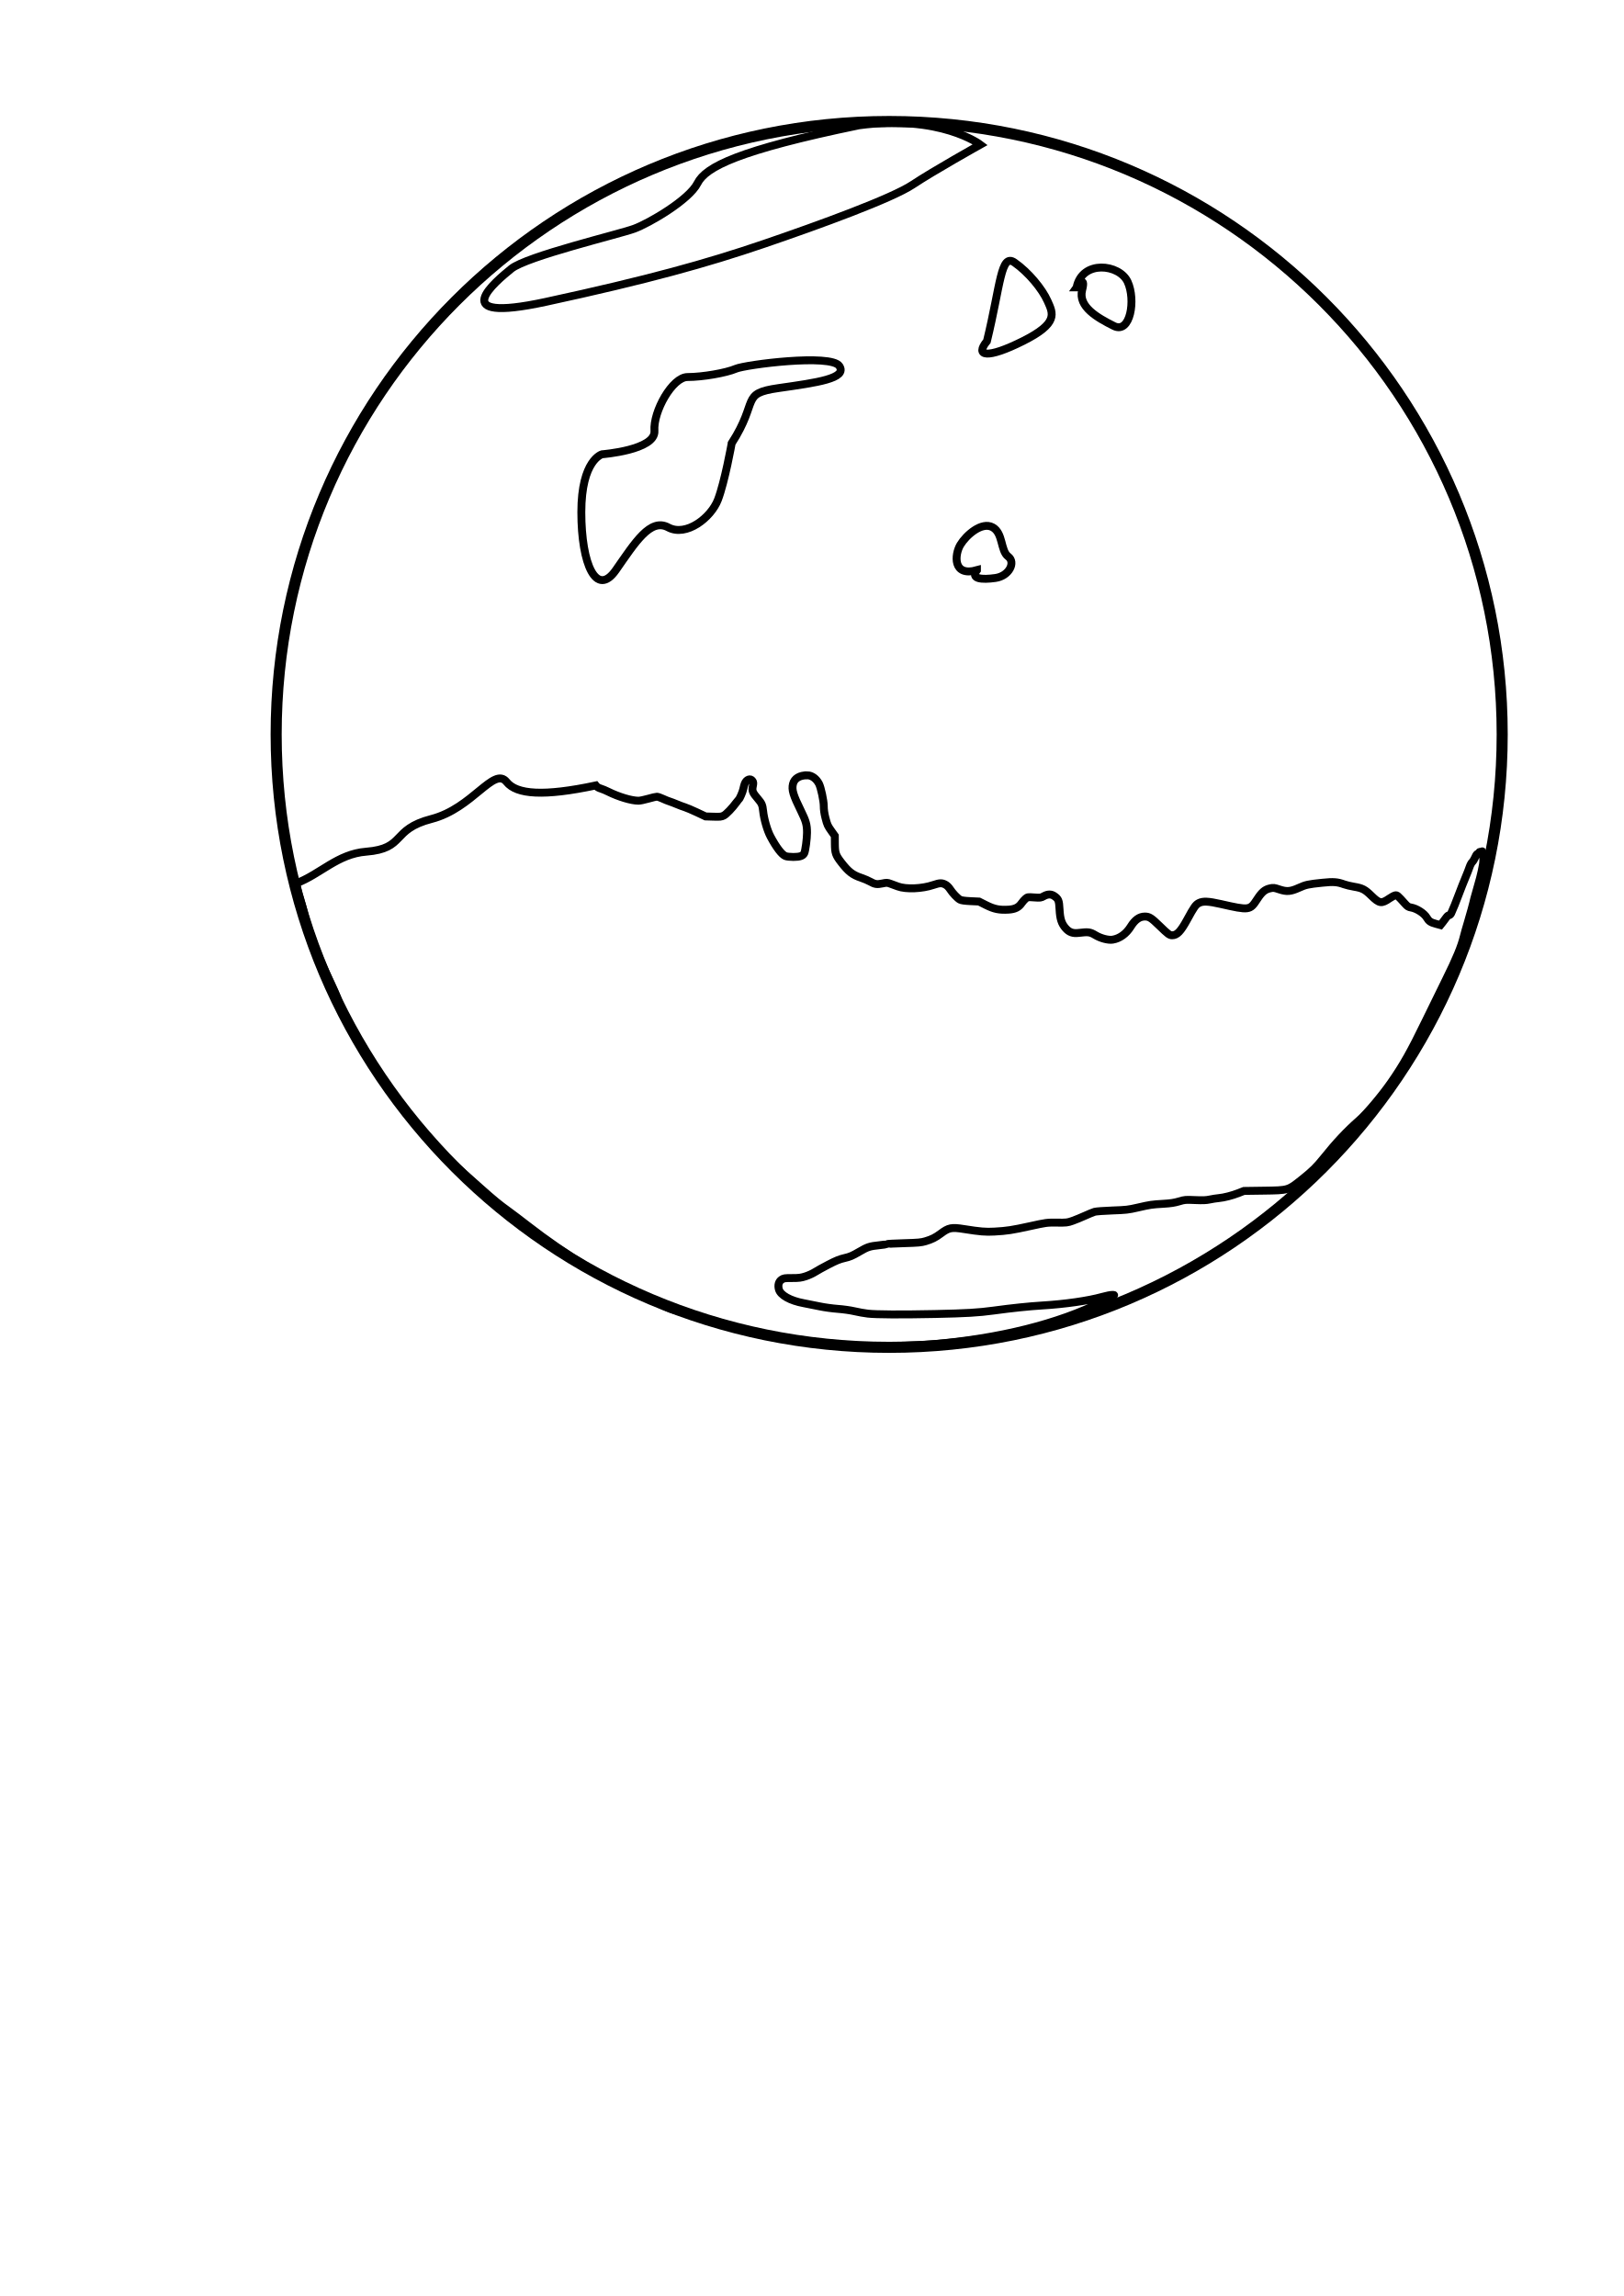
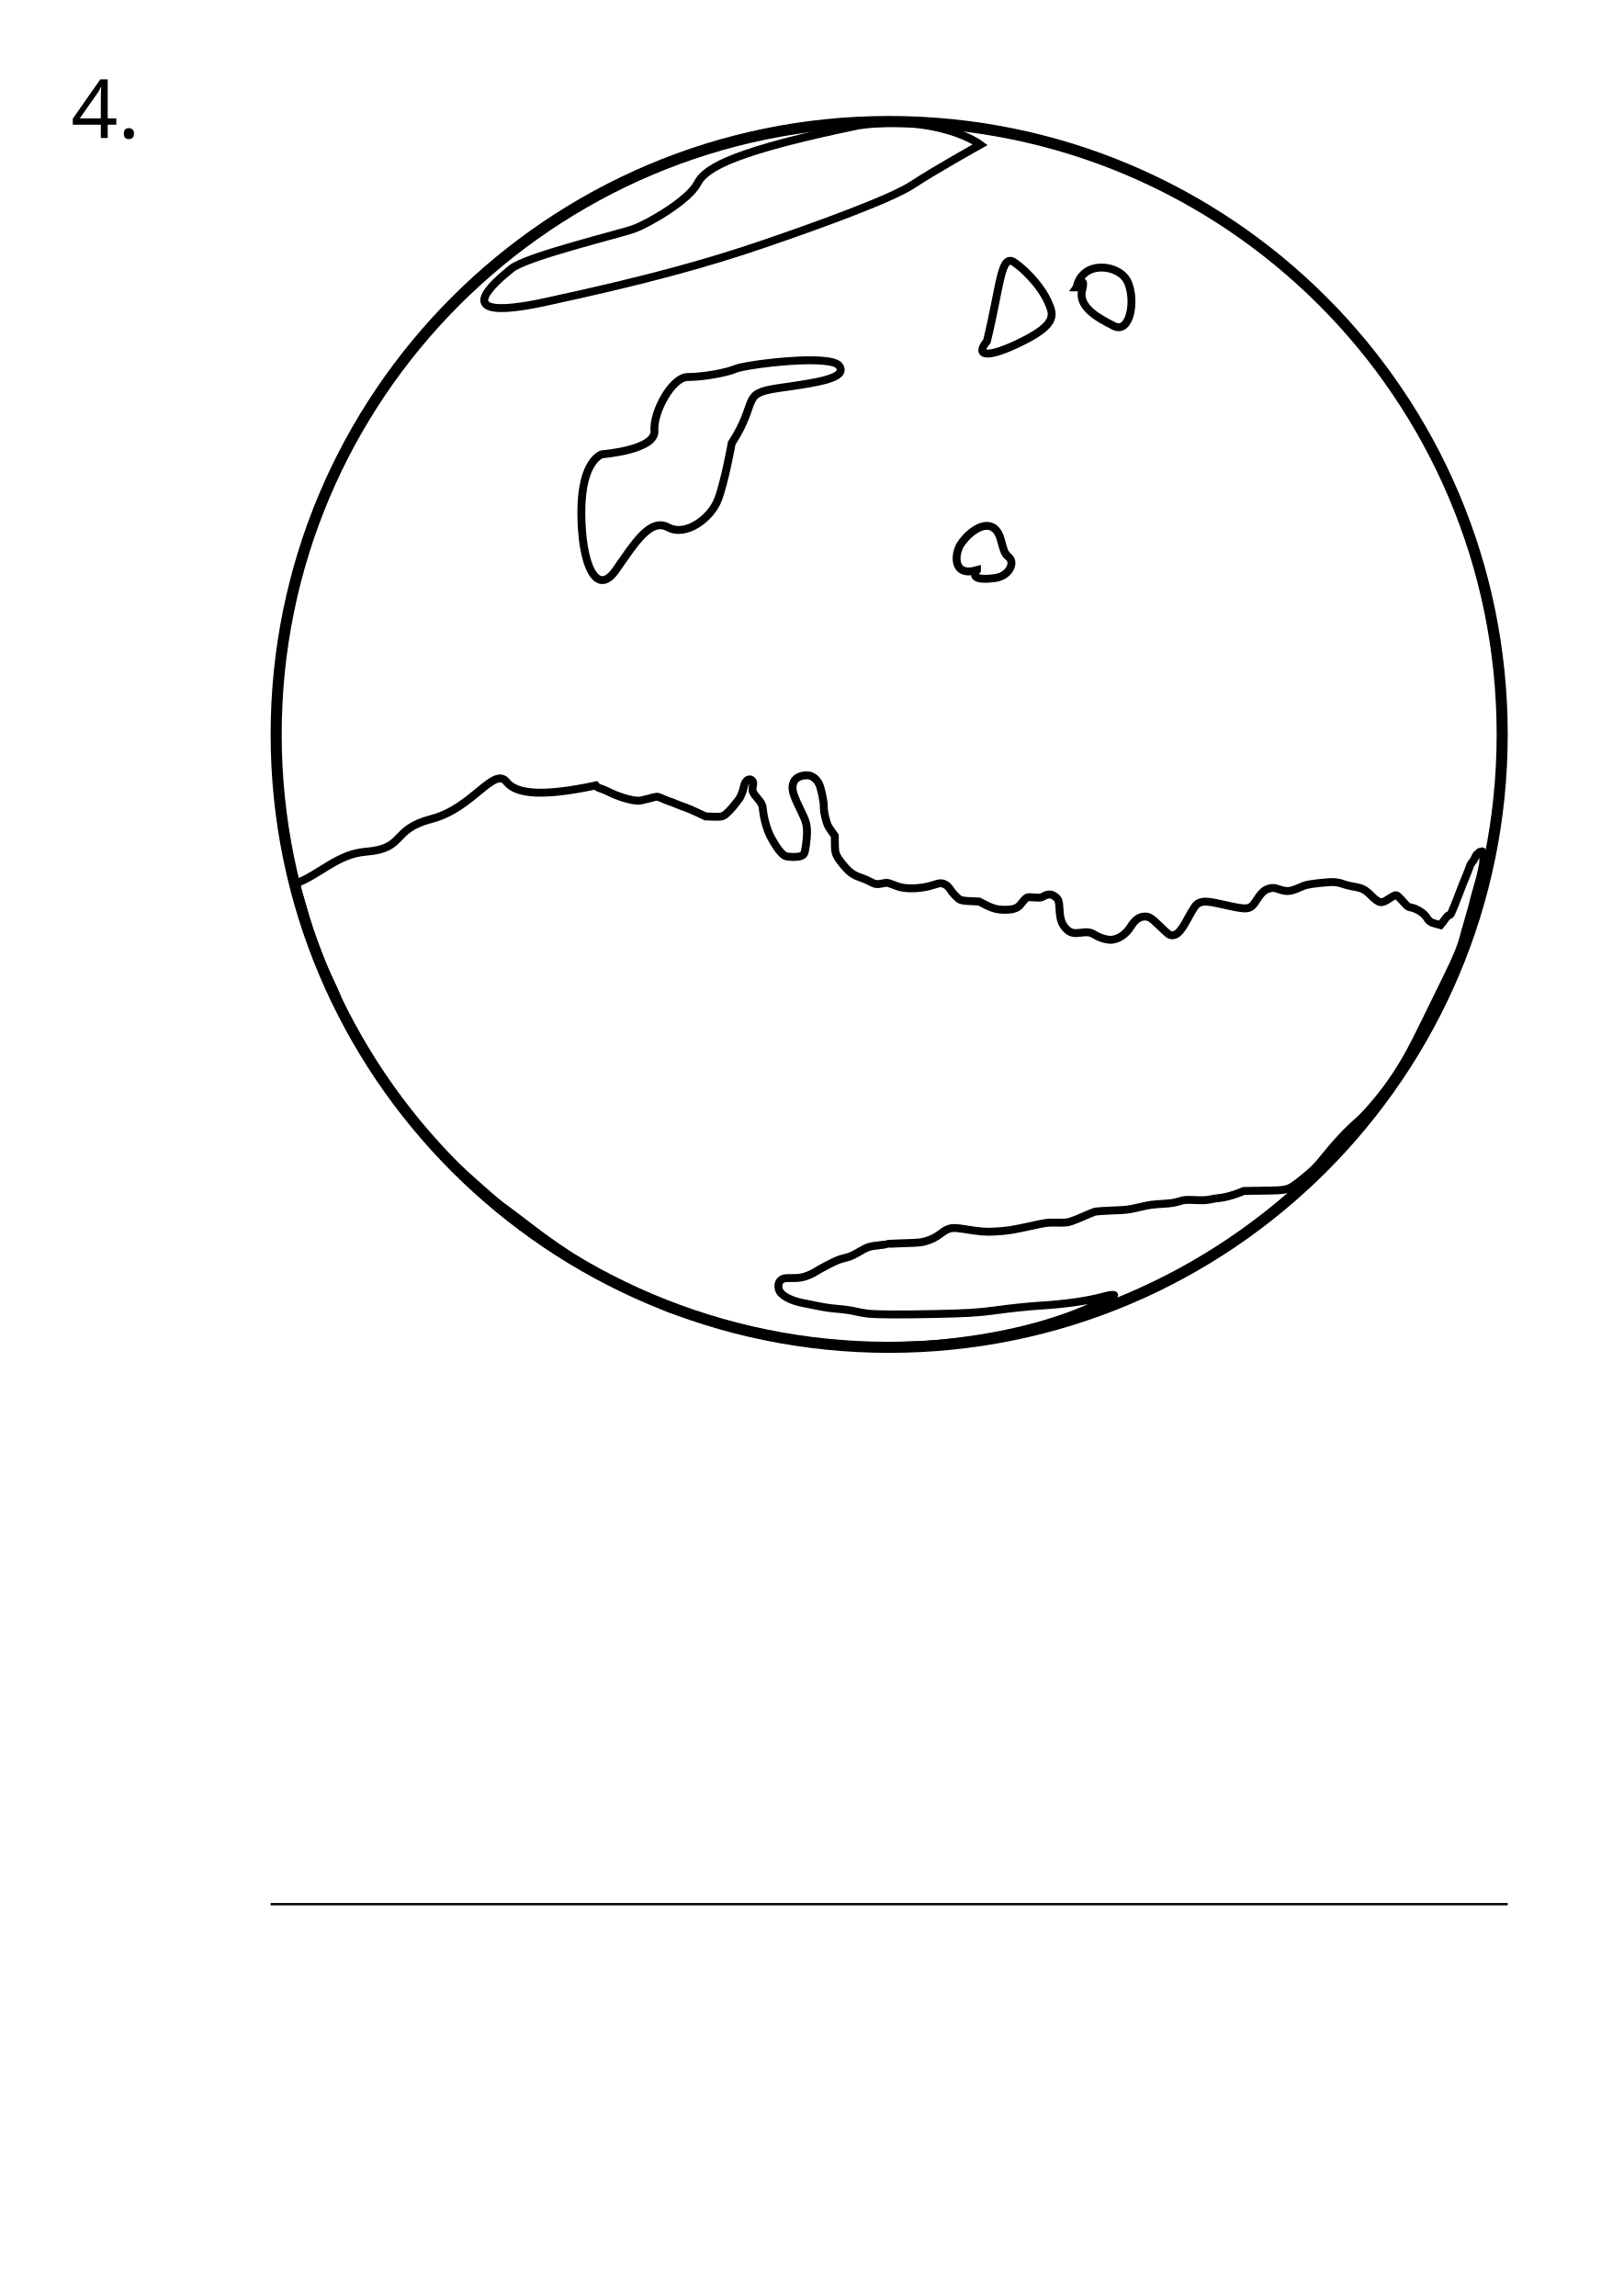
<svg xmlns="http://www.w3.org/2000/svg" width="210mm" height="297mm" viewBox="0 0 210 297" version="1.1" id="svg4764">
  <defs id="defs4758" />
  <g id="layer1">
    <g id="g5379" transform="matrix(1.022823,0,0,1.022823,-6.375969,-13.25425)">
      <path id="path5341" style="fill:none;fill-opacity:1;stroke:#000000;stroke-width:3.78;stroke-miterlimit:4;stroke-dasharray:none" d="m 409.346,419.566 c -3.653,-0.025 -6.184,1.516 -6.816,4.15 -0.668,2.785 0.063,5.227 3.875,12.963 2.371,4.812 2.847,6.555 2.84,10.363 -0.007,2.883 -0.767,8.555 -1.305,9.734 -0.593,1.301 -2.089,1.822 -5.229,1.822 -1.596,0 -3.199,-0.182 -3.797,-0.432 -1.762,-0.736 -4.344,-4.123 -7.119,-9.336 -1.573,-2.956 -3.131,-8.36 -3.537,-12.275 -0.289,-2.789 -0.658,-3.636 -2.518,-5.783 -2.499,-2.886 -2.858,-3.778 -2.404,-5.961 0.312,-1.503 0.289,-1.882 -0.148,-2.549 -0.954,-1.456 -2.929,-0.727 -3.729,1.377 -0.179,0.47 -0.48,1.58 -0.668,2.467 -0.31,1.464 -1.653,4.579 -2.145,4.973 -0.11,0.088 -0.623,0.735 -1.139,1.439 -2.004,2.737 -4.816,5.667 -6.039,6.291 -1.121,0.574 -1.743,0.638 -4.99,0.535 l -3.709,-0.117 -4.16,-1.959 c -2.288,-1.078 -4.88,-2.18 -5.76,-2.449 -0.88,-0.269 -2.608,-0.917 -3.84,-1.439 -1.232,-0.523 -2.816,-1.126 -3.52,-1.342 -0.704,-0.215 -2.165,-0.808 -3.246,-1.316 -1.081,-0.508 -2.324,-0.924 -2.76,-0.924 -0.436,0 -2.287,0.432 -4.113,0.959 -1.827,0.527 -3.922,0.959 -4.654,0.959 -3.364,0.005 -9.406,-1.799 -14.508,-4.332 -1.144,-0.568 -2.675,-1.212 -3.404,-1.43 -1.193,-0.357 -1.976,-0.815 -2.533,-1.535 -24.761,5.264 -37.747,4.396 -42.602,-1.672 -6.061,-7.576 -16.258,12.625 -35.859,17.678 -19.602,5.053 -12.124,14.143 -31.316,15.658 -13.618,1.075 -21.898,10.791 -33.316,15.084 0.5,3.058 0.969,4.941 1.834,7.432 0.367,1.056 1.248,4.197 1.957,6.98 2.137,8.387 6.587,20.446 10.828,29.34 3.371,7.069 4.659,10.005 5.613,12.795 1.331,3.89 2.466,6.231 5.197,10.723 1.499,2.465 4.346,7.577 6.324,11.361 4.313,8.251 4.738,8.961 9.416,15.693 8.616,12.4 9.543,13.597 15.258,19.668 3.148,3.344 7.687,8.311 10.086,11.039 6.995,7.956 5.234,6.26 21.348,20.576 6.693,5.946 8.923,7.781 13.328,10.959 1.936,1.397 6.099,4.547 9.25,7.002 17.91,13.952 39.42,27.171 53.791,33.055 1.936,0.793 5.825,2.628 8.641,4.078 2.816,1.45 6.055,2.871 7.199,3.158 1.144,0.288 3.519,0.865 5.279,1.283 1.76,0.418 7.882,2.155 13.602,3.859 15.708,4.68 22.661,6.281 37.68,8.672 10.677,1.7 15.793,2.228 33.68,3.477 h 0.002 c 5.048,0.352 25.556,-0.102 33.119,-0.734 32.327,-2.703 60.843,-9.824 82.004,-20.477 2.418,-1.217 4.68,-2.428 5.027,-2.689 0.594,-0.445 0.556,-0.475 -0.639,-0.479 -0.699,-0.002 -2.768,0.415 -4.598,0.926 -6.73,1.881 -17.847,3.473 -28.834,4.131 -6.178,0.37 -14.45,1.235 -23.078,2.414 -7.334,1.002 -13.109,1.342 -28.123,1.654 -16.153,0.336 -28.22,0.267 -32.043,-0.18 -1.696,-0.198 -4.576,-0.714 -6.4,-1.146 -1.872,-0.444 -5.338,-0.933 -7.957,-1.125 -2.552,-0.187 -6.367,-0.71 -8.479,-1.16 -2.112,-0.45 -5.64,-1.152 -7.84,-1.561 -6.428,-1.193 -11.094,-3.8 -11.855,-6.627 -0.539,-2.003 -0.078,-3.7 1.252,-4.604 1.065,-0.724 1.442,-0.783 5.057,-0.783 3.332,0 4.286,-0.122 6.486,-0.832 1.419,-0.458 3.408,-1.367 4.42,-2.021 1.012,-0.654 3.939,-2.277 6.504,-3.607 3.613,-1.874 5.348,-2.576 7.707,-3.113 2.516,-0.573 3.697,-1.075 6.797,-2.887 4.175,-2.44 5.136,-2.755 9.844,-3.238 1.797,-0.185 3.415,-0.428 3.596,-0.539 0.18,-0.111 3.861,-0.304 8.18,-0.428 6.759,-0.194 8.186,-0.324 10.252,-0.938 2.987,-0.886 4.752,-1.77 7.205,-3.602 3.909,-2.92 5.19,-3.172 11.219,-2.211 7.659,1.221 10.259,1.437 14.486,1.203 6.035,-0.335 8.399,-0.695 17.068,-2.6 7.804,-1.713 7.957,-1.735 12.801,-1.68 4.63,0.053 5.043,0.005 7.461,-0.846 1.408,-0.495 4.072,-1.587 5.92,-2.426 1.848,-0.839 3.937,-1.696 4.641,-1.904 0.704,-0.208 4.52,-0.492 8.48,-0.631 6.616,-0.232 7.602,-0.344 12.16,-1.395 5.963,-1.374 6.6,-1.466 12.32,-1.805 3.345,-0.198 5.209,-0.483 7.359,-1.125 2.758,-0.823 3.083,-0.85 7.68,-0.648 3.723,0.163 5.303,0.101 7.041,-0.275 1.232,-0.267 3.145,-0.565 4.252,-0.664 2.581,-0.231 6.421,-1.215 9.58,-2.453 l 2.486,-0.975 9.49,-0.133 c 11.858,-0.166 11.586,-0.086 18.375,-5.498 4.815,-3.839 6.914,-5.901 10.291,-10.119 5.947,-7.428 11.102,-12.915 16.959,-18.051 3.59,-3.147 10.753,-11.646 15.219,-18.055 5.782,-8.296 9.502,-14.9 16.371,-29.064 2.774,-5.72 7.253,-14.864 9.953,-20.32 4.969,-10.039 7.227,-15.524 8.479,-20.58 0.379,-1.53 1.161,-4.293 1.736,-6.141 1.026,-3.296 2.927,-10.294 3.207,-11.807 0.078,-0.422 0.791,-2.941 1.584,-5.6 0.793,-2.658 1.662,-5.985 1.93,-7.393 0.268,-1.408 0.562,-2.921 0.654,-3.361 0.294,-1.404 0.223,-4.932 -0.117,-5.76 -0.181,-0.44 -0.338,-0.611 -0.35,-0.379 -0.013,0.268 -0.245,0.35 -0.635,0.227 -0.436,-0.138 -0.673,-0.009 -0.816,0.443 -0.111,0.35 -0.39,0.565 -0.619,0.477 -0.267,-0.102 -0.681,0.453 -1.146,1.537 -0.401,0.933 -1.049,1.994 -1.441,2.359 -0.392,0.365 -0.972,1.445 -1.287,2.4 -0.316,0.955 -1.212,3.248 -1.992,5.096 -0.78,1.848 -2.116,5.232 -2.969,7.52 -1.475,3.958 -2.946,7.599 -3.846,9.521 -0.227,0.484 -0.667,0.879 -0.979,0.879 -0.312,0 -0.889,0.469 -1.283,1.041 -0.394,0.572 -1.191,1.634 -1.771,2.361 l -1.057,1.322 -2.078,-0.559 c -2.651,-0.712 -3.473,-1.264 -4.506,-3.025 -1.209,-2.063 -4.824,-4.381 -7.516,-4.818 -1.154,-0.188 -1.693,-0.519 -2.719,-1.664 -3.735,-4.169 -3.941,-4.341 -4.875,-4.121 -0.487,0.115 -1.679,0.752 -2.646,1.416 -3.88,2.661 -4.83,2.523 -8.703,-1.258 -3.093,-3.019 -4.27,-3.632 -8.256,-4.303 -1.672,-0.281 -3.773,-0.781 -4.67,-1.109 -3.288,-1.205 -5.179,-1.349 -10.447,-0.803 -6.871,0.713 -7.918,0.94 -11.229,2.432 -4.001,1.803 -5.806,1.95 -9.369,0.766 -2.502,-0.831 -2.823,-0.869 -4.428,-0.51 -2.506,0.561 -3.922,1.759 -6.195,5.242 -3.469,5.314 -3.713,5.345 -17.342,2.252 -6.001,-1.362 -8.548,-1.475 -10.502,-0.463 -1.517,0.785 -2.294,1.888 -5.559,7.881 -3.087,5.665 -4.86,7.52 -7.191,7.52 -1.258,0 -1.95,-0.514 -6.029,-4.486 -3.954,-3.851 -4.931,-4.473 -7.039,-4.473 -2.536,0 -4.729,1.561 -6.736,4.799 -2.148,3.465 -5.271,5.722 -8.656,6.254 -2.072,0.325 -5.703,-0.628 -8.248,-2.166 -2.481,-1.499 -3.402,-1.622 -7.953,-1.061 -2.8,0.345 -4.544,-0.28 -6.271,-2.242 -1.936,-2.199 -2.656,-4.437 -2.893,-9.002 -0.223,-4.289 -0.512,-5.001 -2.6,-6.422 -1.412,-0.961 -3.075,-0.926 -4.92,0.105 -1.406,0.786 -1.627,0.815 -4.611,0.604 -3.048,-0.216 -3.164,-0.2 -4.107,0.594 -0.534,0.449 -1.382,1.411 -1.885,2.137 -1.42,2.049 -3.195,2.921 -6.328,3.109 -4.317,0.259 -6.858,-0.262 -10.684,-2.191 l -3.34,-1.684 -4.064,-0.193 c -2.819,-0.133 -4.36,-0.35 -5.033,-0.709 -1.183,-0.631 -3.608,-3.181 -4.762,-5.008 -0.468,-0.741 -1.313,-1.63 -1.879,-1.975 -1.838,-1.121 -2.917,-1.127 -6.137,-0.027 -5.349,1.826 -12.97,2.142 -16.922,0.699 -0.996,-0.363 -2.567,-0.94 -3.492,-1.279 -1.568,-0.576 -1.831,-0.586 -3.91,-0.15 -2.602,0.545 -3.566,0.401 -5.834,-0.881 -0.916,-0.518 -2.873,-1.35 -4.346,-1.848 -4.093,-1.383 -6.007,-2.87 -9.49,-7.365 -2.624,-3.387 -3.001,-4.484 -3.031,-8.818 l -0.027,-3.84 -1.477,-2.08 c -1.982,-2.79 -2.096,-3.038 -3.01,-6.557 -0.525,-2.021 -0.793,-3.921 -0.793,-5.625 0,-2.512 -1.355,-8.846 -2.273,-10.627 -1.281,-2.484 -3.45,-4.049 -5.631,-4.064 z" transform="scale(0.2645833)" />
      <path style="fill:none;stroke:#000000;stroke-width:1;stroke-linecap:butt;stroke-linejoin:miter;stroke-miterlimit:4;stroke-dasharray:none;stroke-opacity:1" d="m 114.843,28.808 c -15.178,3.14 -19.365,5.234 -20.412,7.327 -1.047,2.093 -6.106,5.059 -8.025,5.757 -1.919,0.698 -13.608,3.489 -15.527,5.059 -1.919,1.57 -8.548,6.978 4.361,4.187 12.91,-2.791 20.412,-4.885 27.564,-7.327 7.153,-2.442 16.225,-5.757 18.841,-7.502 2.617,-1.745 8.548,-5.059 8.548,-5.059 0,0 -5.059,-3.838 -15.352,-2.442 z" id="path5360" />
      <path style="fill:none;stroke:#000000;stroke-width:1;stroke-linecap:butt;stroke-linejoin:miter;stroke-miterlimit:4;stroke-dasharray:none;stroke-opacity:1" d="m 98.756,69.015 c 3.489,-5.408 1.047,-6.28 5.932,-6.978 4.885,-0.698 8.723,-1.221 7.676,-2.791 -1.047,-1.57 -11.863,-0.174 -13.084,0.349 -1.221,0.523 -4.187,1.047 -6.106,1.047 -1.919,0 -4.361,4.361 -4.187,6.804 0.174,2.442 -6.629,2.966 -6.629,2.966 0,0 -2.617,0.698 -2.617,7.327 0,6.629 1.919,10.816 4.361,7.327 2.442,-3.489 4.361,-6.629 6.629,-5.408 2.268,1.221 5.408,-1.221 6.28,-3.489 0.872,-2.268 1.745,-7.153 1.745,-7.153 z" id="path5362" />
      <path style="fill:none;stroke:#000000;stroke-width:1;stroke-linecap:butt;stroke-linejoin:miter;stroke-miterlimit:4;stroke-dasharray:none;stroke-opacity:1" d="m 131.03,56.105 c 1.745,-7.153 1.745,-11.165 3.489,-9.944 1.745,1.221 3.489,3.315 4.187,4.885 0.698,1.57 1.396,2.791 -3.14,5.059 -4.536,2.268 -6.106,1.919 -4.536,0 z" id="path5364" />
      <path style="fill:none;stroke:#000000;stroke-width:1;stroke-linecap:butt;stroke-linejoin:miter;stroke-miterlimit:4;stroke-dasharray:none;stroke-opacity:1" d="m 142.37,49.301 c 0.698,-3.489 5.408,-2.966 6.455,-0.698 1.047,2.268 0.349,6.629 -1.745,5.583 -2.094,-1.047 -4.536,-2.442 -4.013,-4.536 0.523,-2.093 -0.698,-0.349 -0.698,-0.349 z" id="path5366" />
      <path style="fill:none;stroke:#000000;stroke-width:1;stroke-linecap:butt;stroke-linejoin:miter;stroke-miterlimit:4;stroke-dasharray:none;stroke-opacity:1" d="m 129.765,85.067 c -3.084,0.864 -2.837,-1.974 -2.097,-3.207 0.74,-1.234 2.714,-2.961 4.071,-2.22 1.357,0.74 0.987,2.961 1.974,3.701 0.987,0.74 0.123,2.467 -1.604,2.714 -1.727,0.247 -3.207,0.123 -2.344,-0.987 z" id="path5368" />
      <circle style="fill:none;fill-opacity:1;stroke:#000000;stroke-width:1.4;stroke-linecap:round;stroke-miterlimit:4;stroke-dasharray:none" id="path5370" cx="118.668" cy="105.839" r="77.515" />
    </g>
+     <g id="g7664" transform="translate(5.723693)" style="stroke-width:0.3;stroke-miterlimit:4;stroke-dasharray:none">
+       <path style="fill:none;stroke:#000000;stroke-width:0.3;stroke-linecap:butt;stroke-linejoin:miter;stroke-miterlimit:4;stroke-dasharray:none;stroke-opacity:1" d="M 189.276,246.314 H 29.276" id="path6602" />
+     </g>
+     <text xml:space="preserve" style="font-style:normal;font-weight:normal;font-size:10.583px;line-height:1.25;font-family:sans-serif;fill:#000000;fill-opacity:1;stroke:none;stroke-width:0.265" x="9.194" y="17.855" id="text6608">
+       <tspan id="tspan6606" x="9.194" y="17.855" style="stroke-width:0.265">4.</tspan>
+     </text>
  </g>
</svg>
